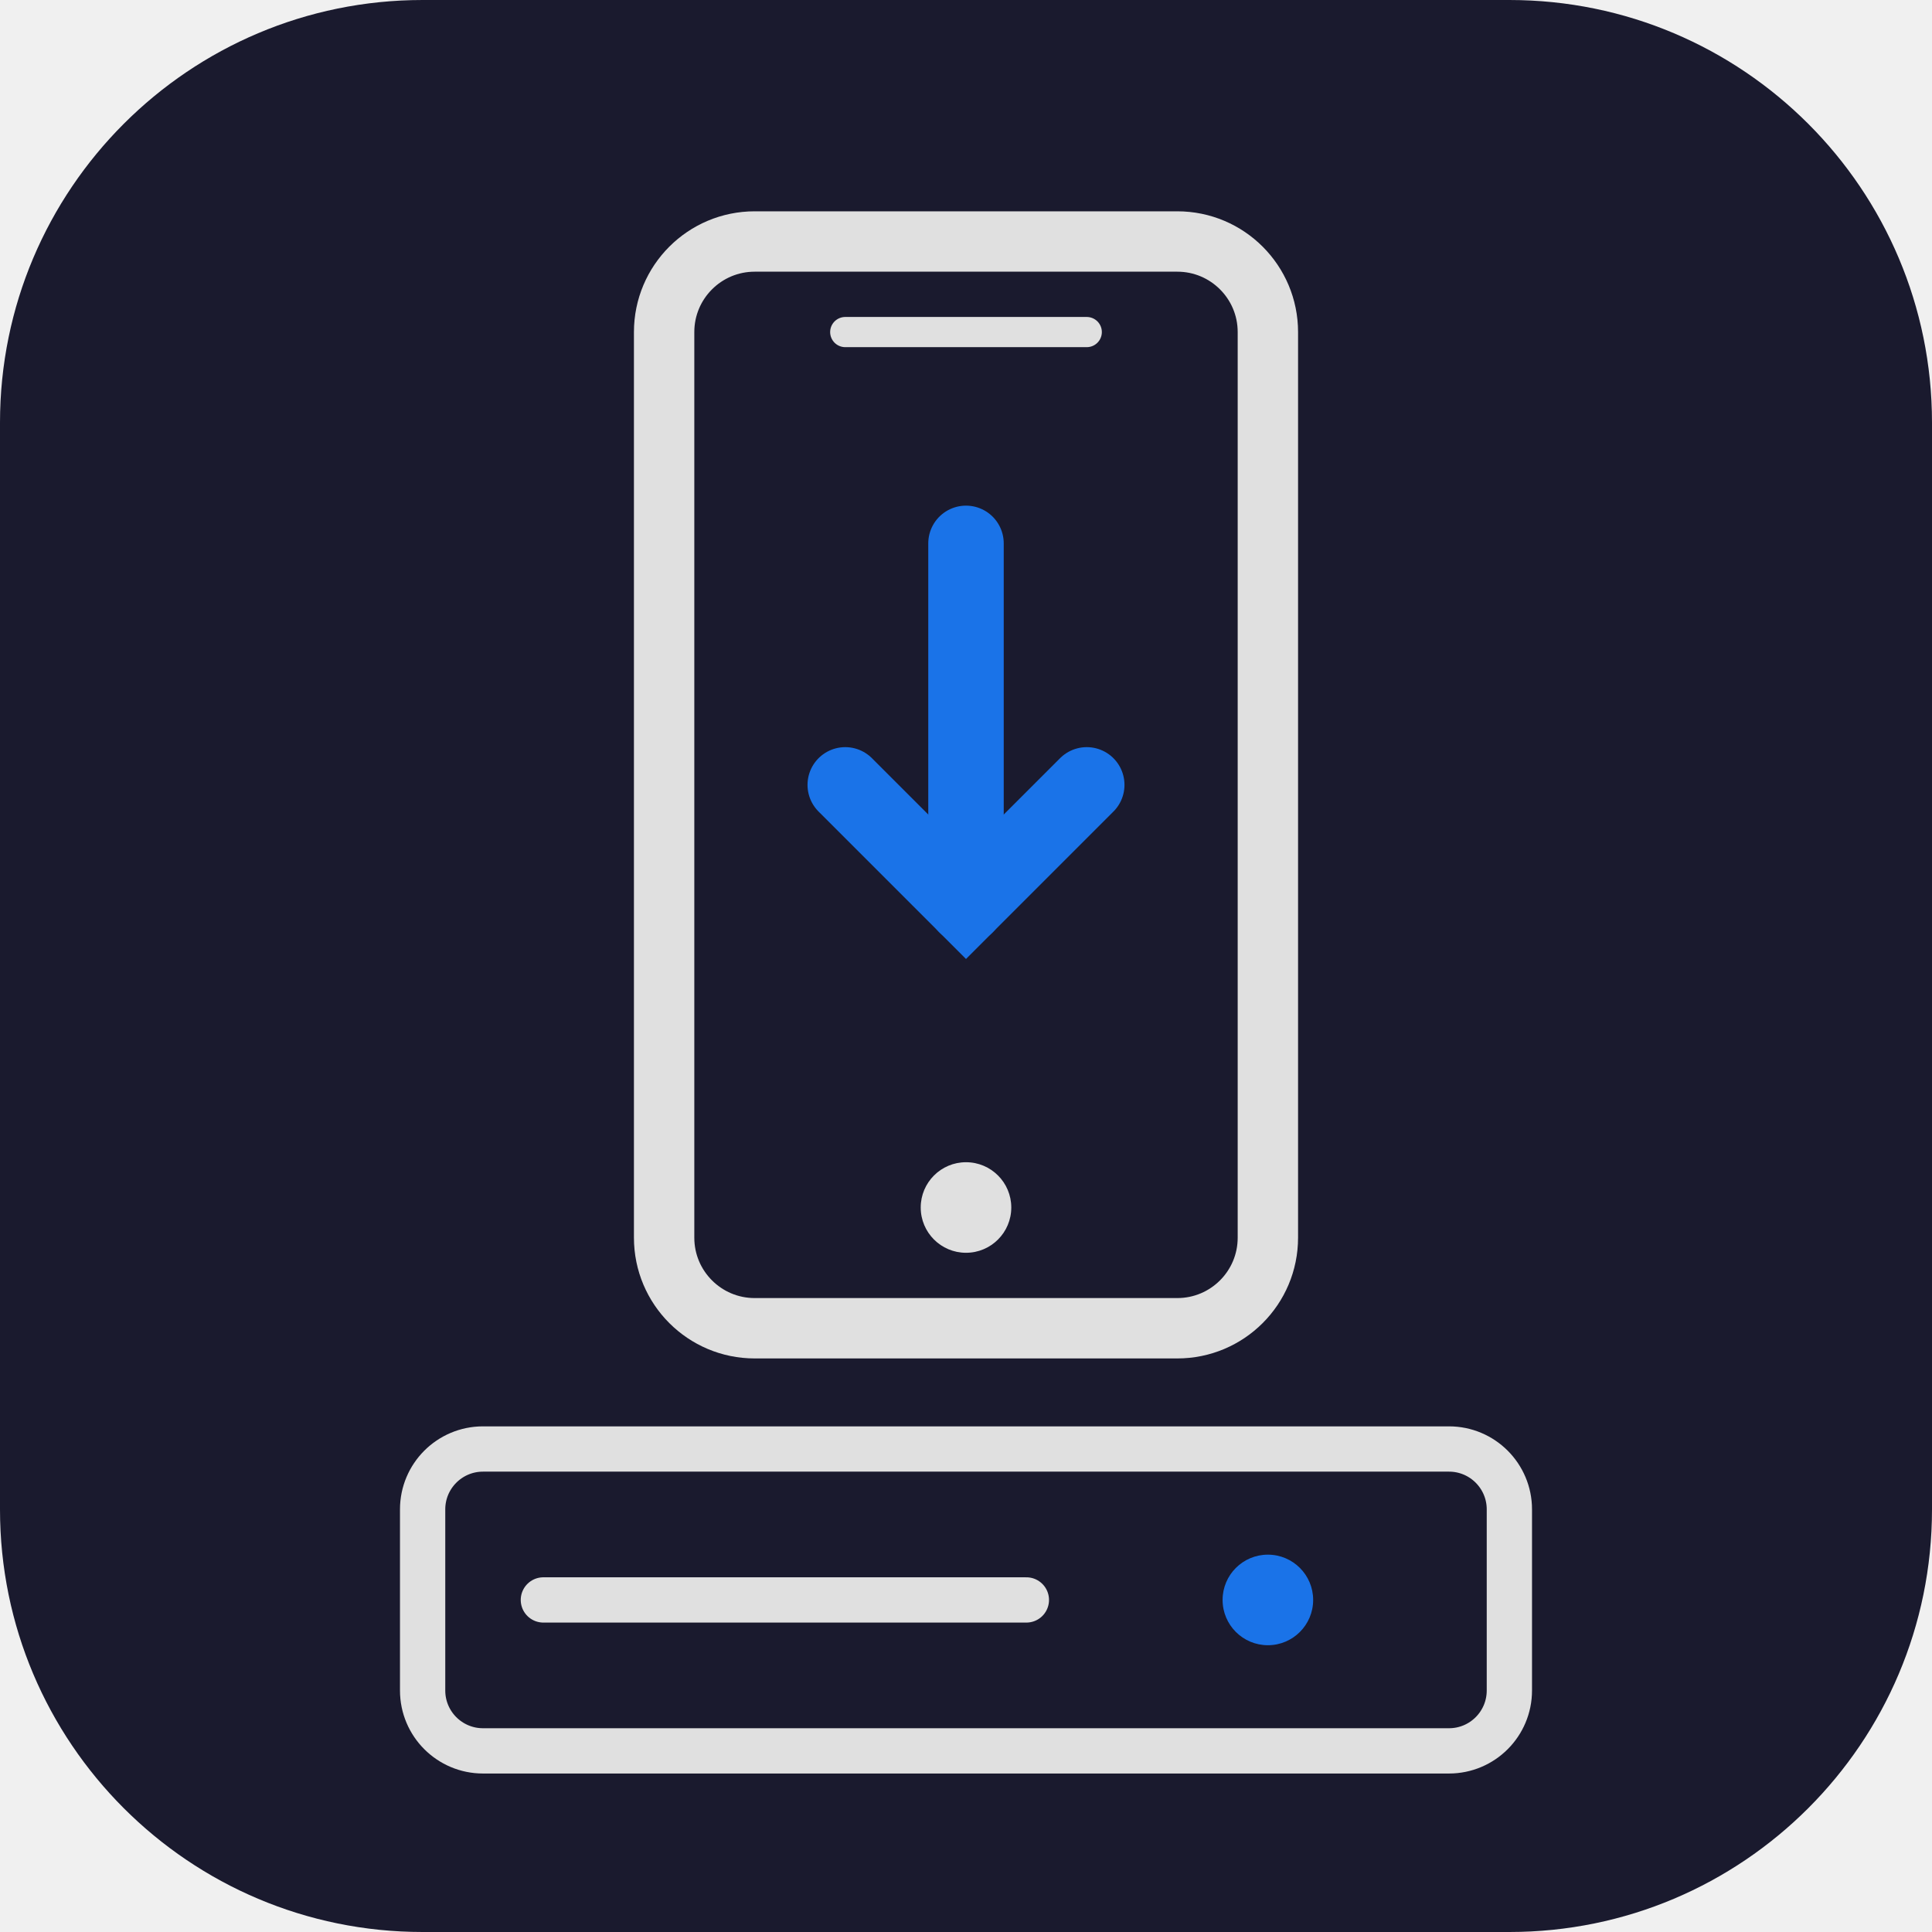
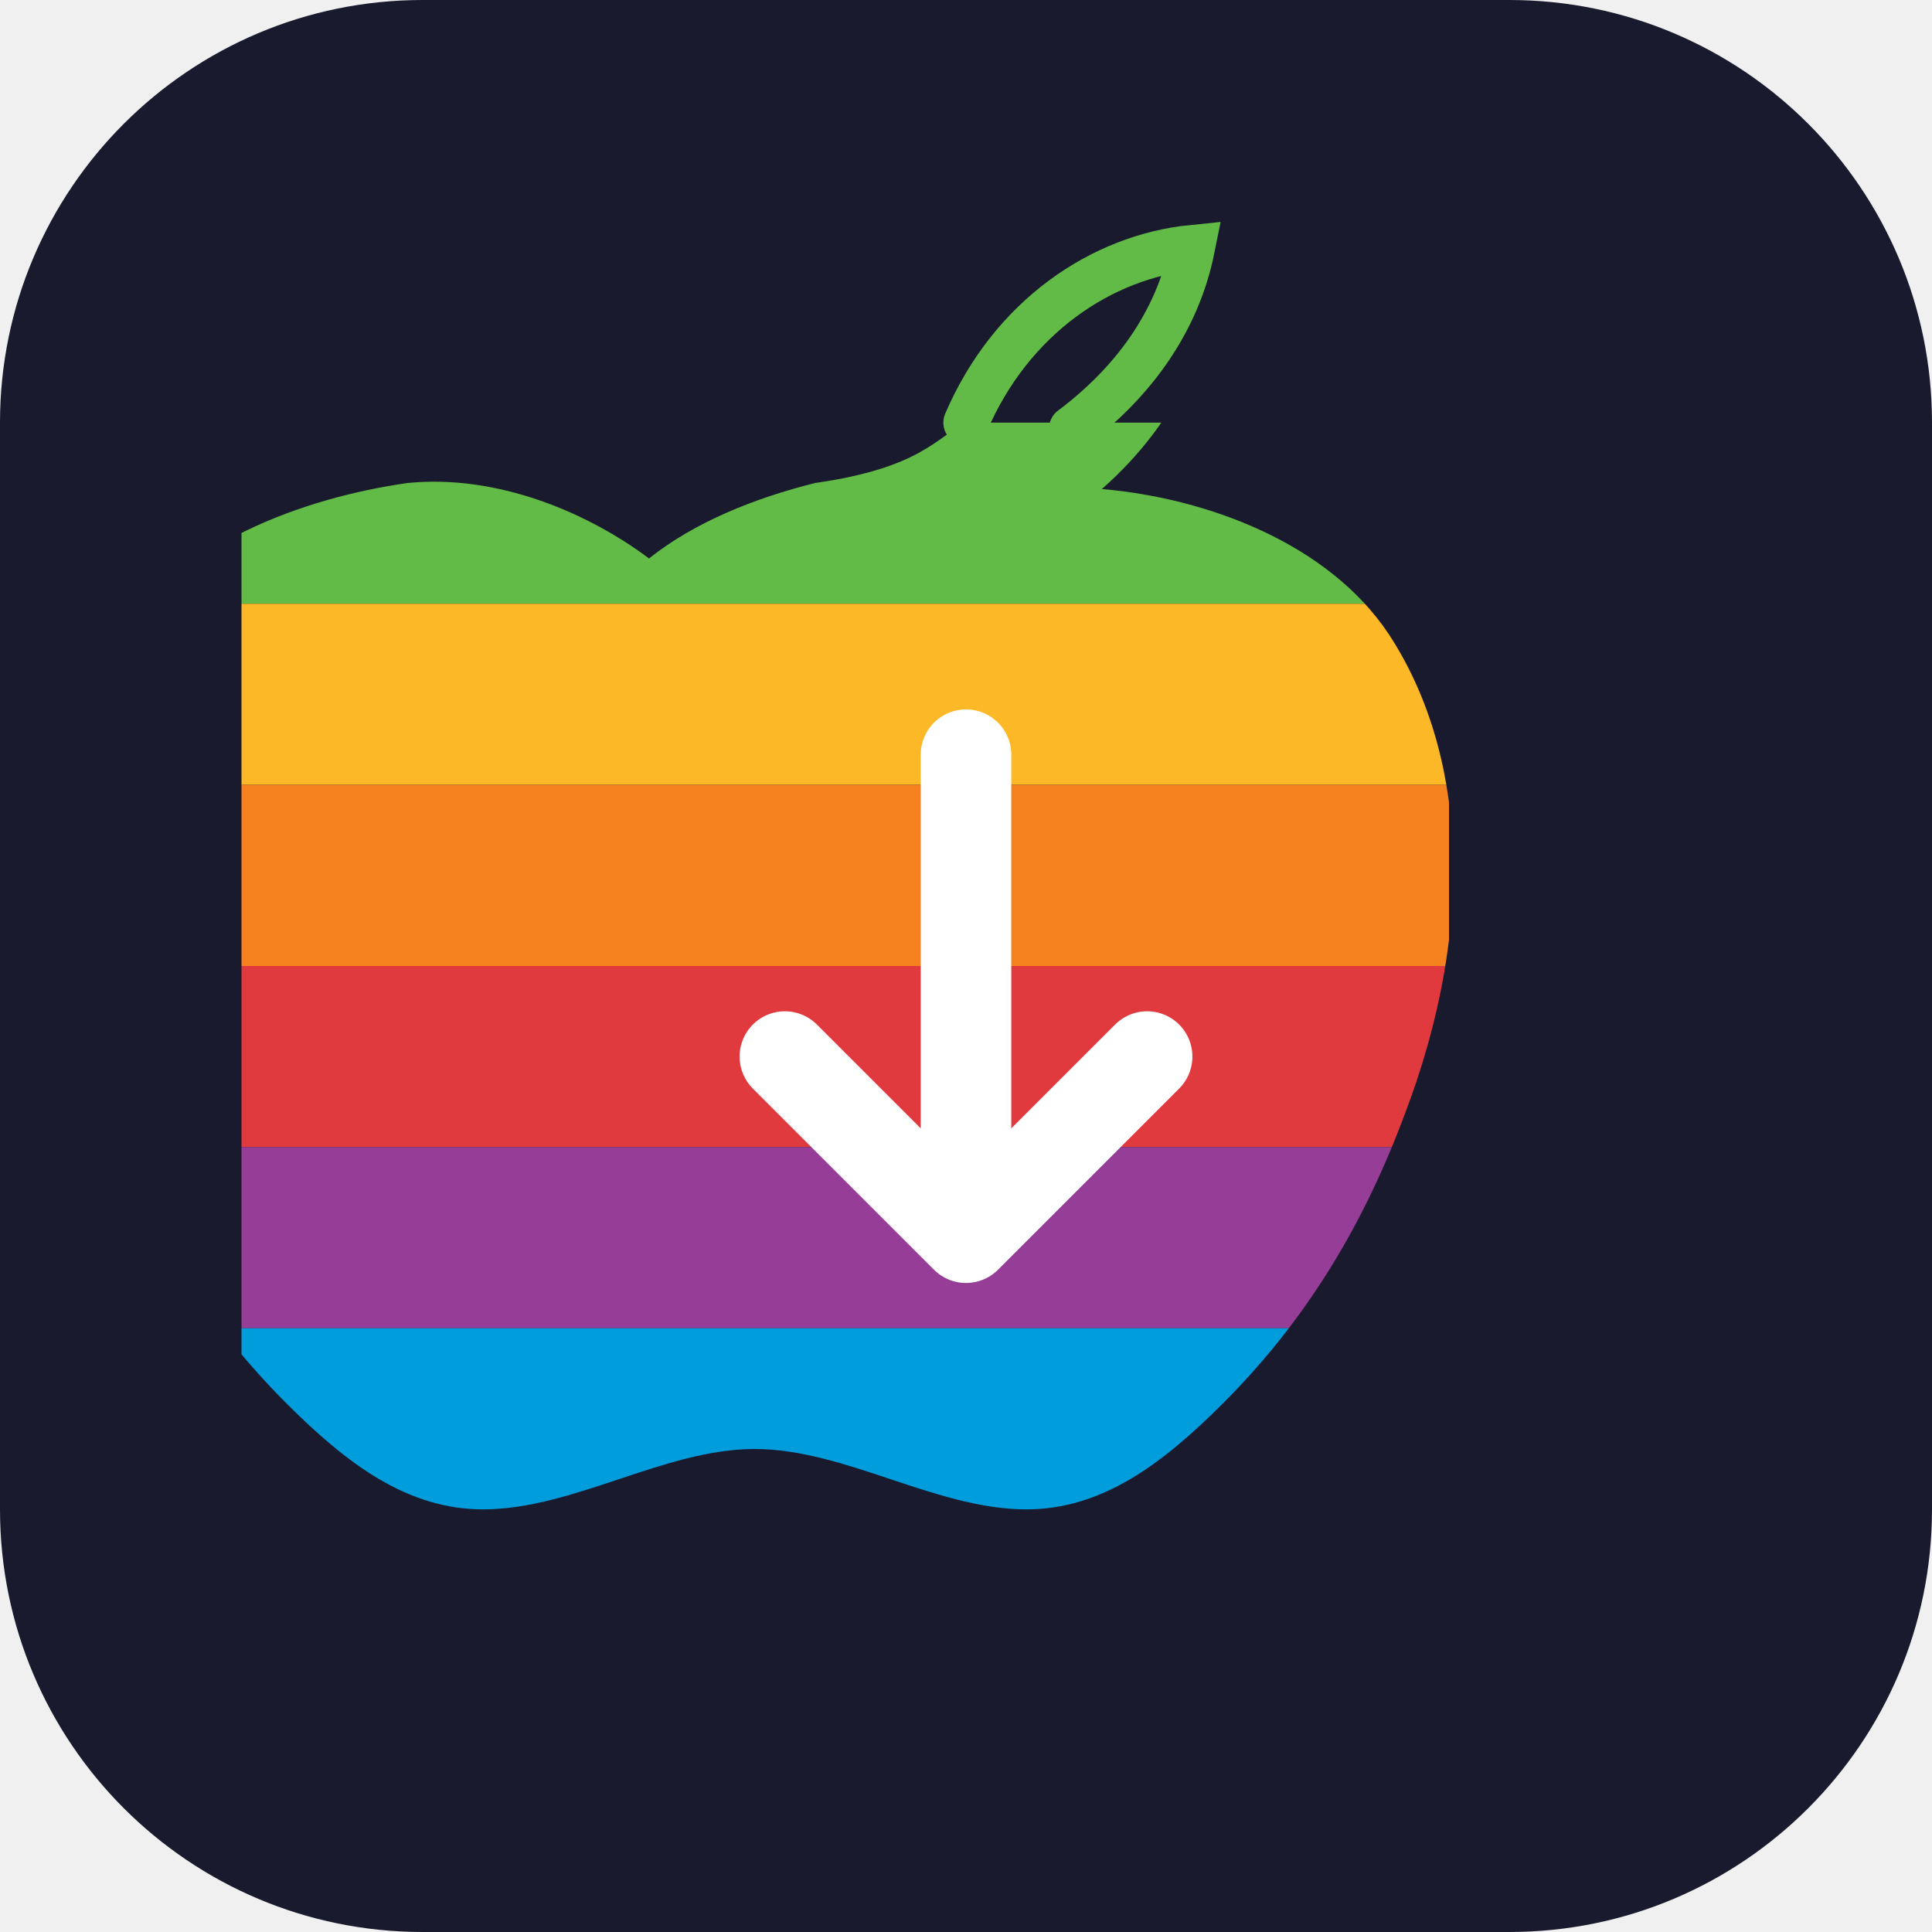
- <svg xmlns="http://www.w3.org/2000/svg" viewBox="0 0 64 64" fill="none">
+ <svg xmlns="http://www.w3.org/2000/svg" viewBox="0 0 64 64">
  <rect width="64" height="64" rx="14" fill="#1a1a2e" />
-   <rect x="22" y="8" width="20" height="36" rx="3" stroke="#e0e0e0" stroke-width="2" fill="none" />
-   <circle cx="32" cy="40" r="1.5" fill="#e0e0e0" />
-   <line x1="28" y1="11" x2="36" y2="11" stroke="#e0e0e0" stroke-width="1" stroke-linecap="round" />
-   <polyline points="32,18 32,30" stroke="#1a73e8" stroke-width="2.5" stroke-linecap="round" />
-   <polyline points="28,26 32,30 36,26" stroke="#1a73e8" stroke-width="2.5" stroke-linecap="round" fill="none" />
-   <rect x="14" y="48" width="36" height="10" rx="2" stroke="#e0e0e0" stroke-width="1.5" fill="none" />
-   <circle cx="42" cy="53" r="1.5" fill="#1a73e8" />
-   <line x1="18" y1="53" x2="34" y2="53" stroke="#e0e0e0" stroke-width="1.5" stroke-linecap="round" />
+   <defs>
+     <clipPath id="apple-clip">
+       <path d="M32 14c1.5-3.5 5-6 8-6c0.5 3-1 6-3.5 8.2                C40 16.5 44 18 46 21c2.5 3.8 3 9.5 0.5 16                c-1.5 4-3.5 7-6 9.5c-2 2-4 3.5-6.5 3.5                c-1.5 0-3-0.5-4.5-1c-1.5-0.5-3-1-4.5-1                c-1.5 0-3 0.5-4.5 1c-1.5 0.5-3 1-4.5 1                c-2.5 0-4.5-1.5-6.5-3.5c-2.5-2.5-4.5-5.5-6-9.5                c-2.5-6.5-2-12.2 0.5-16c2-3 6-4.5 9.5-5                c3-0.3 6 1 8 2.5c1.5-1.2 3.5-2 5.5-2.5                C30.5 15.5 31 14.5 32 14z" />
+     </clipPath>
+   </defs>
+   <g clip-path="url(#apple-clip)">
+     <rect x="8" y="14" width="40" height="6" fill="#61BB46" />
+     <rect x="8" y="20" width="40" height="6" fill="#FDB827" />
+     <rect x="8" y="26" width="40" height="6" fill="#F5821F" />
+     <rect x="8" y="32" width="40" height="6" fill="#E03A3E" />
+     <rect x="8" y="38" width="40" height="6" fill="#963D97" />
+     <rect x="8" y="44" width="40" height="6" fill="#009DDC" />
+   </g>
+   <path d="M32 14c1.5-3.5 4.5-5.5 7.5-5.8c-0.5 2.5-2 4.5-4 6" stroke="#61BB46" stroke-width="1.5" fill="none" stroke-linecap="round" />
+   <line x1="32" y1="25" x2="32" y2="40" stroke="white" stroke-width="3" stroke-linecap="round" />
+   <polyline points="26,35 32,41 38,35" stroke="white" stroke-width="3" stroke-linecap="round" stroke-linejoin="round" fill="none" />
</svg>
